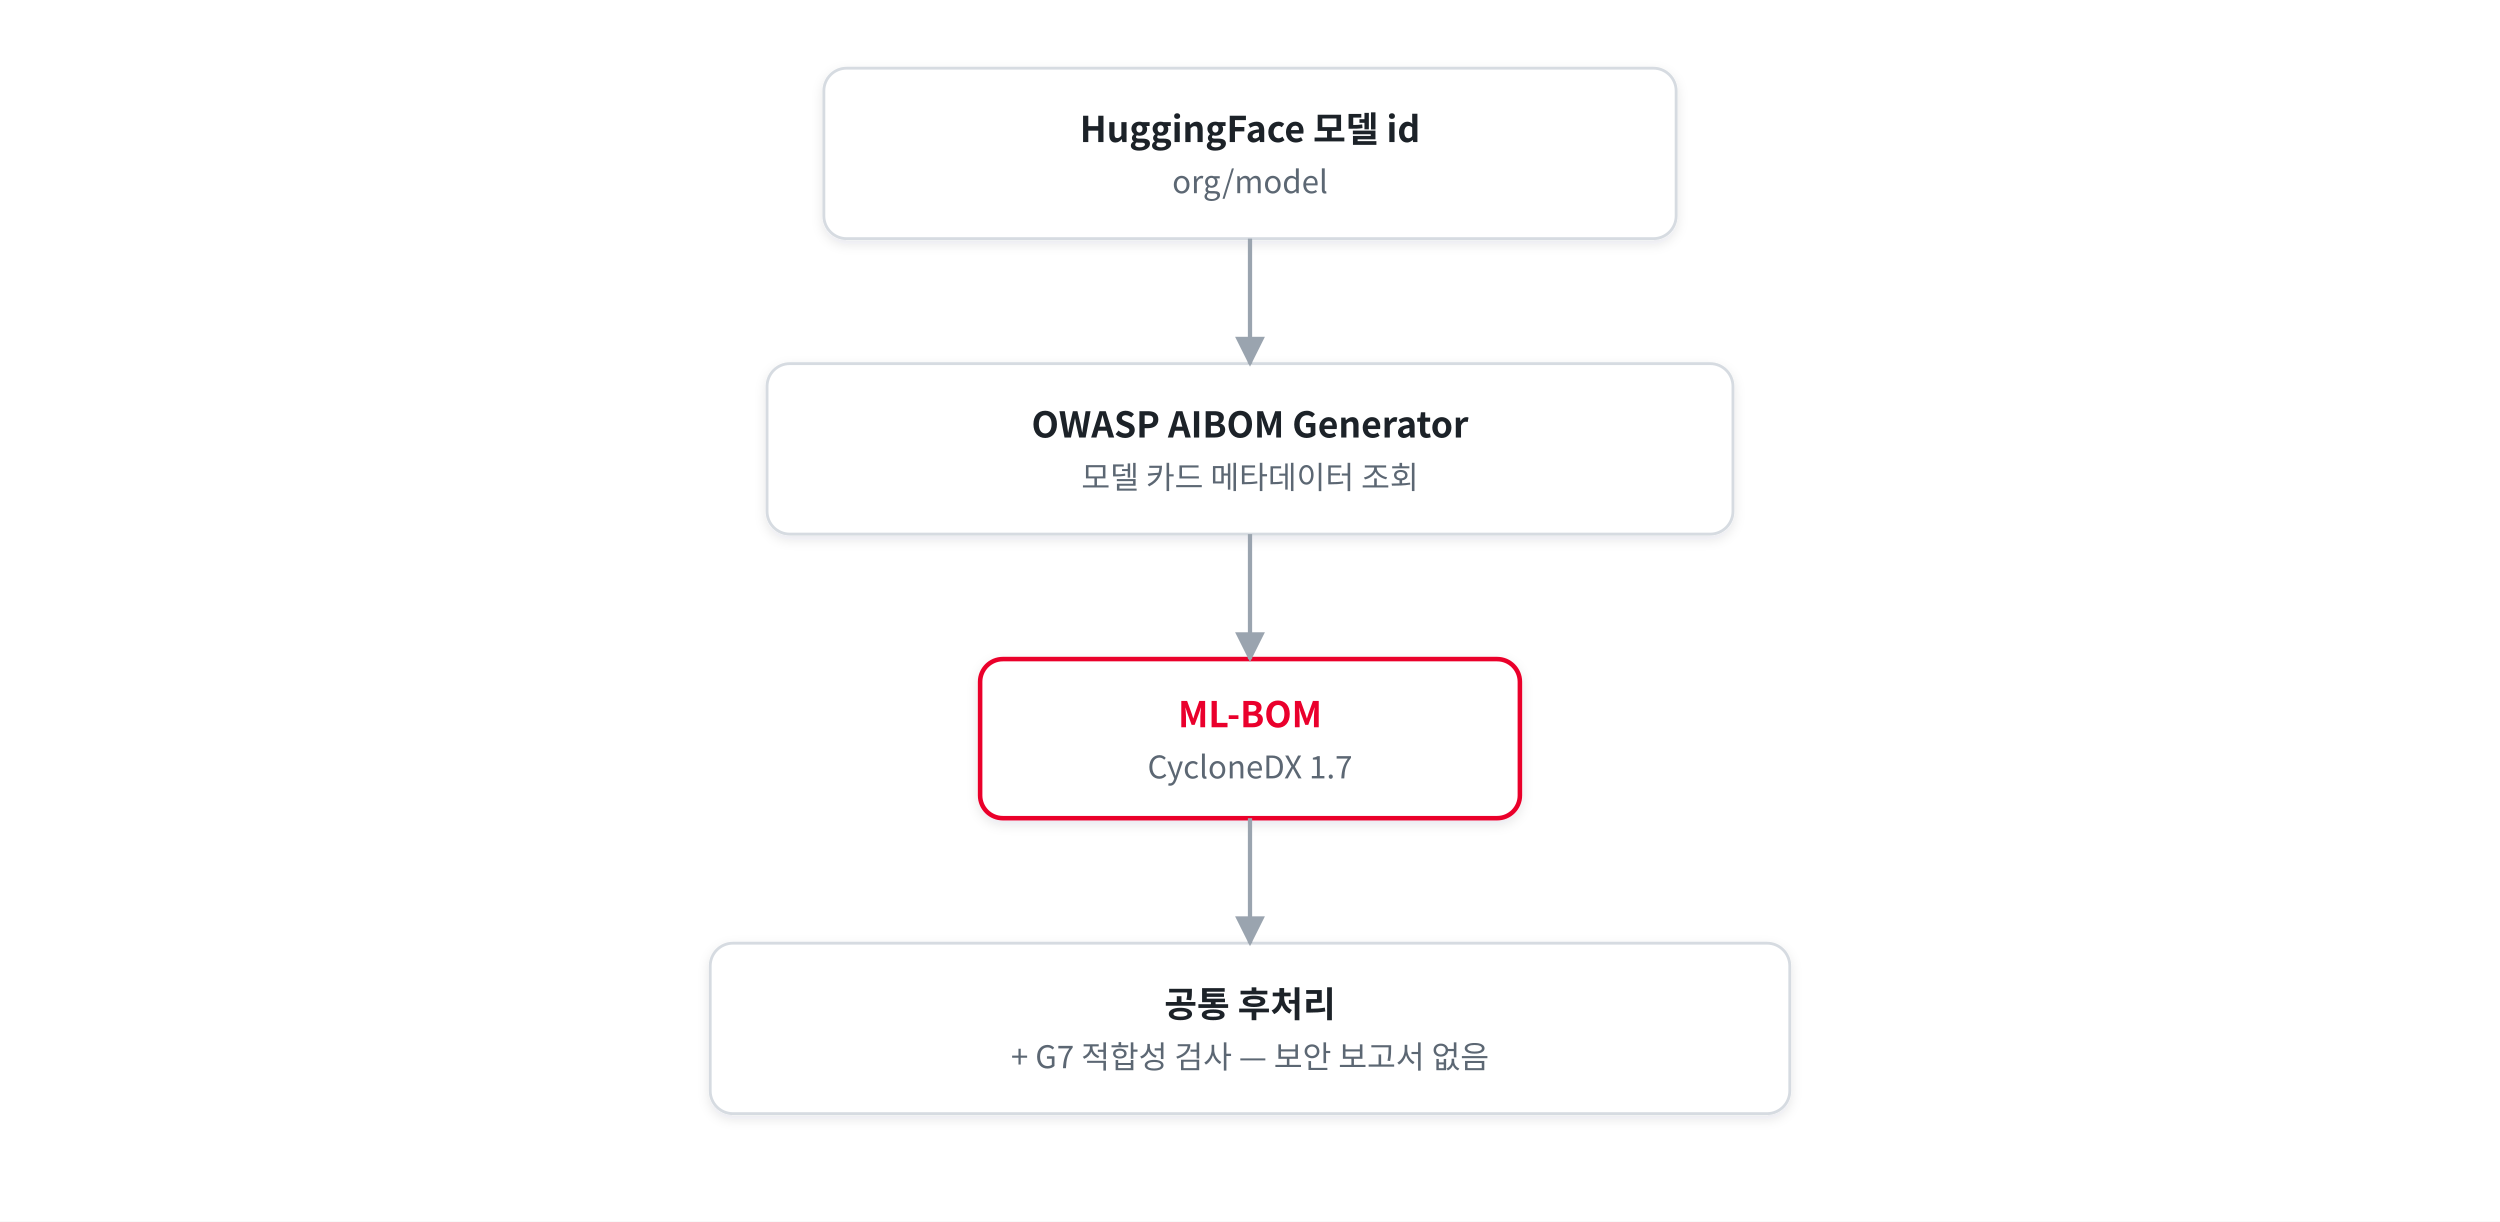
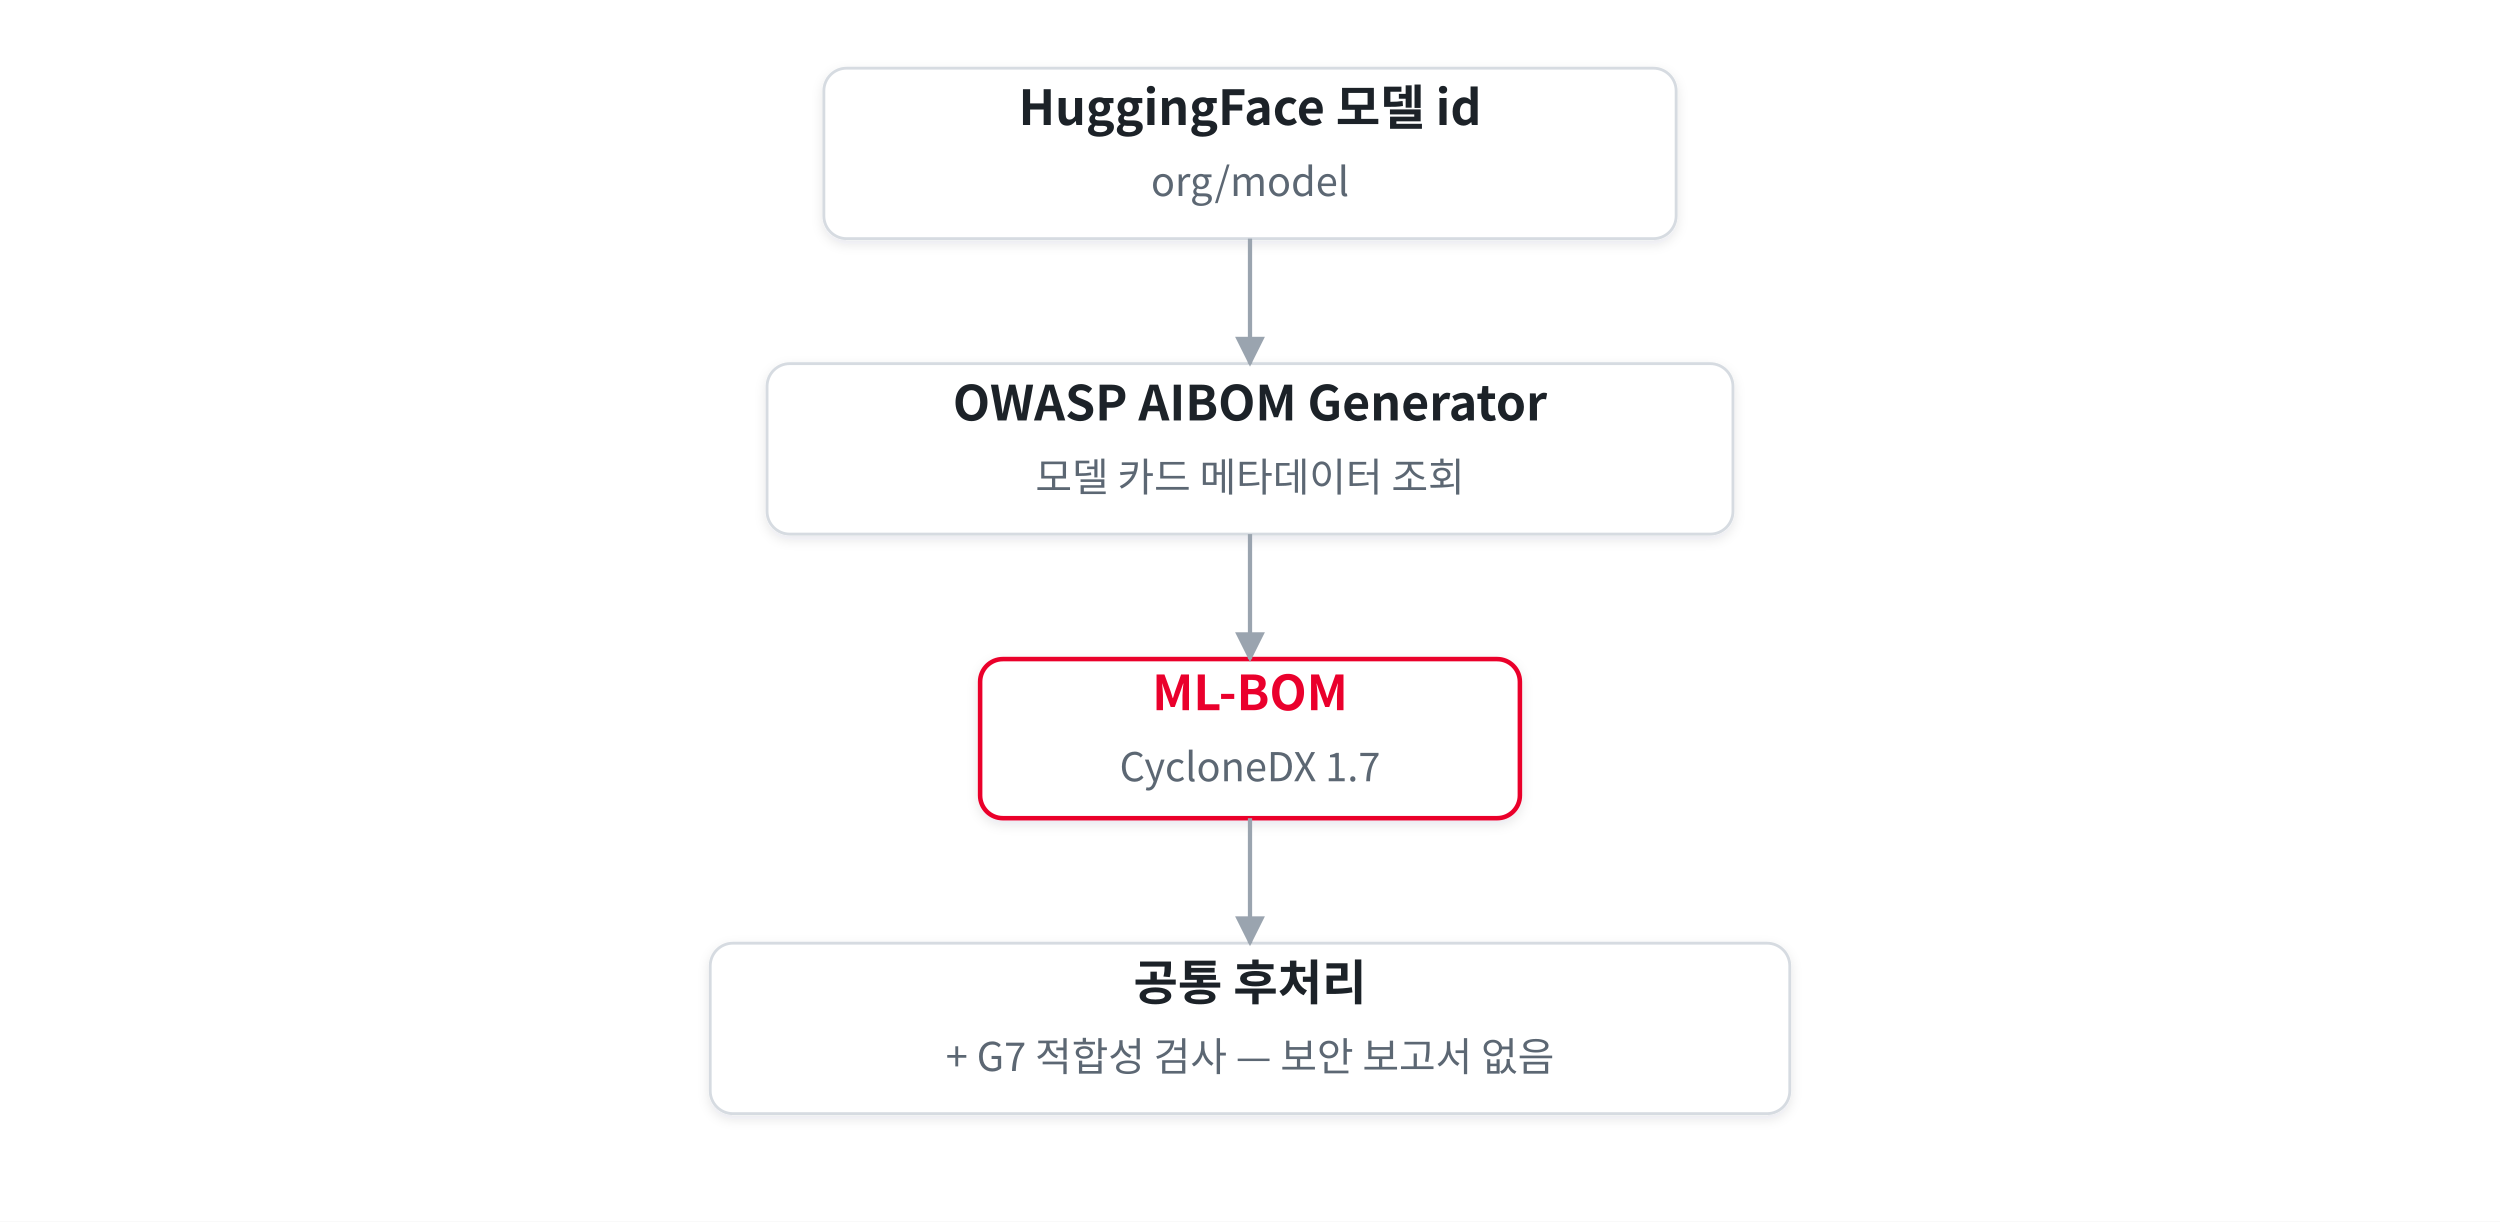
<svg xmlns="http://www.w3.org/2000/svg" width="880" height="430" viewBox="0 0 880 430">
  <defs>
    <marker id="arr" viewBox="0 0 10 10" refX="9" refY="5" markerWidth="7" markerHeight="7" orient="auto-start-reverse">
      <path d="M0,0 L10,5 L0,10 z" fill="#9aa4af" />
    </marker>
    <filter id="sh" x="-20%" y="-20%" width="140%" height="160%">
      <feDropShadow dx="0" dy="1.5" stdDeviation="2" flood-color="#1c2228" flood-opacity="0.10" />
    </filter>
  </defs>
  <rect width="880" height="430" fill="#ffffff" />
  <rect x="290" y="24" width="300" height="60" rx="8" fill="#ffffff" stroke="#d6dbe1" stroke-width="1" filter="url(#sh)" />
-   <text x="440.0" y="50.0" text-anchor="middle" font-family="'Apple SD Gothic Neo','Noto Sans CJK KR','Malgun Gothic',sans-serif" font-size="12.5" font-weight="600" fill="#1c2228">HuggingFace 모델 id</text>
-   <text x="440.0" y="68.0" text-anchor="middle" font-family="'Apple SD Gothic Neo','Noto Sans CJK KR','Malgun Gothic',sans-serif" font-size="11" fill="#5c6773">org/model</text>
+   <text x="440.0" y="44.0" text-anchor="middle" font-family="'Apple SD Gothic Neo','Noto Sans CJK KR','Malgun Gothic',sans-serif" font-size="17" font-weight="600" fill="#1c2228">HuggingFace 모델 id</text>
+   <text x="440.0" y="69.0" text-anchor="middle" font-family="'Apple SD Gothic Neo','Noto Sans CJK KR','Malgun Gothic',sans-serif" font-size="14" fill="#5c6773">org/model</text>
  <rect x="270" y="128" width="340" height="60" rx="8" fill="#ffffff" stroke="#d6dbe1" stroke-width="1" filter="url(#sh)" />
-   <text x="440.0" y="154.0" text-anchor="middle" font-family="'Apple SD Gothic Neo','Noto Sans CJK KR','Malgun Gothic',sans-serif" font-size="12.5" font-weight="600" fill="#1c2228">OWASP AIBOM Generator</text>
-   <text x="440.0" y="172.0" text-anchor="middle" font-family="'Apple SD Gothic Neo','Noto Sans CJK KR','Malgun Gothic',sans-serif" font-size="11" fill="#5c6773">모델 카드 메타데이터 조회</text>
+   <text x="440.0" y="148.0" text-anchor="middle" font-family="'Apple SD Gothic Neo','Noto Sans CJK KR','Malgun Gothic',sans-serif" font-size="17" font-weight="600" fill="#1c2228">OWASP AIBOM Generator</text>
+   <text x="440.0" y="173.0" text-anchor="middle" font-family="'Apple SD Gothic Neo','Noto Sans CJK KR','Malgun Gothic',sans-serif" font-size="14" fill="#5c6773">모델 카드 메타데이터 조회</text>
  <path d="M440,84 L440,128" fill="none" stroke="#9aa4af" stroke-width="1.5" marker-end="url(#arr)" />
  <rect x="345" y="232" width="190" height="56" rx="8" fill="#ffffff" stroke="#EA002C" stroke-width="1.6" filter="url(#sh)" />
-   <text x="440.0" y="256.0" text-anchor="middle" font-family="'Apple SD Gothic Neo','Noto Sans CJK KR','Malgun Gothic',sans-serif" font-size="12.5" font-weight="600" fill="#EA002C">ML-BOM</text>
-   <text x="440.0" y="274.0" text-anchor="middle" font-family="'Apple SD Gothic Neo','Noto Sans CJK KR','Malgun Gothic',sans-serif" font-size="11" fill="#5c6773">CycloneDX 1.7</text>
+   <text x="440.0" y="250.0" text-anchor="middle" font-family="'Apple SD Gothic Neo','Noto Sans CJK KR','Malgun Gothic',sans-serif" font-size="17" font-weight="600" fill="#EA002C">ML-BOM</text>
+   <text x="440.0" y="275.0" text-anchor="middle" font-family="'Apple SD Gothic Neo','Noto Sans CJK KR','Malgun Gothic',sans-serif" font-size="14" fill="#5c6773">CycloneDX 1.7</text>
  <path d="M440,188 L440,232" fill="none" stroke="#9aa4af" stroke-width="1.5" marker-end="url(#arr)" />
  <rect x="250" y="332" width="380" height="60" rx="8" fill="#ffffff" stroke="#d6dbe1" stroke-width="1" filter="url(#sh)" />
-   <text x="440.0" y="358.0" text-anchor="middle" font-family="'Apple SD Gothic Neo','Noto Sans CJK KR','Malgun Gothic',sans-serif" font-size="12.5" font-weight="600" fill="#1c2228">공통 후처리</text>
-   <text x="440.0" y="376.0" text-anchor="middle" font-family="'Apple SD Gothic Neo','Noto Sans CJK KR','Malgun Gothic',sans-serif" font-size="11" fill="#5c6773">+ G7 적합성 검사 — 보안 보고서 없음</text>
+   <text x="440.0" y="352.0" text-anchor="middle" font-family="'Apple SD Gothic Neo','Noto Sans CJK KR','Malgun Gothic',sans-serif" font-size="17" font-weight="600" fill="#1c2228">공통 후처리</text>
+   <text x="440.0" y="377.0" text-anchor="middle" font-family="'Apple SD Gothic Neo','Noto Sans CJK KR','Malgun Gothic',sans-serif" font-size="14" fill="#5c6773">+ G7 적합성 검사 — 보안 보고서 없음</text>
  <path d="M440,288 L440,332" fill="none" stroke="#9aa4af" stroke-width="1.5" marker-end="url(#arr)" />
</svg>
